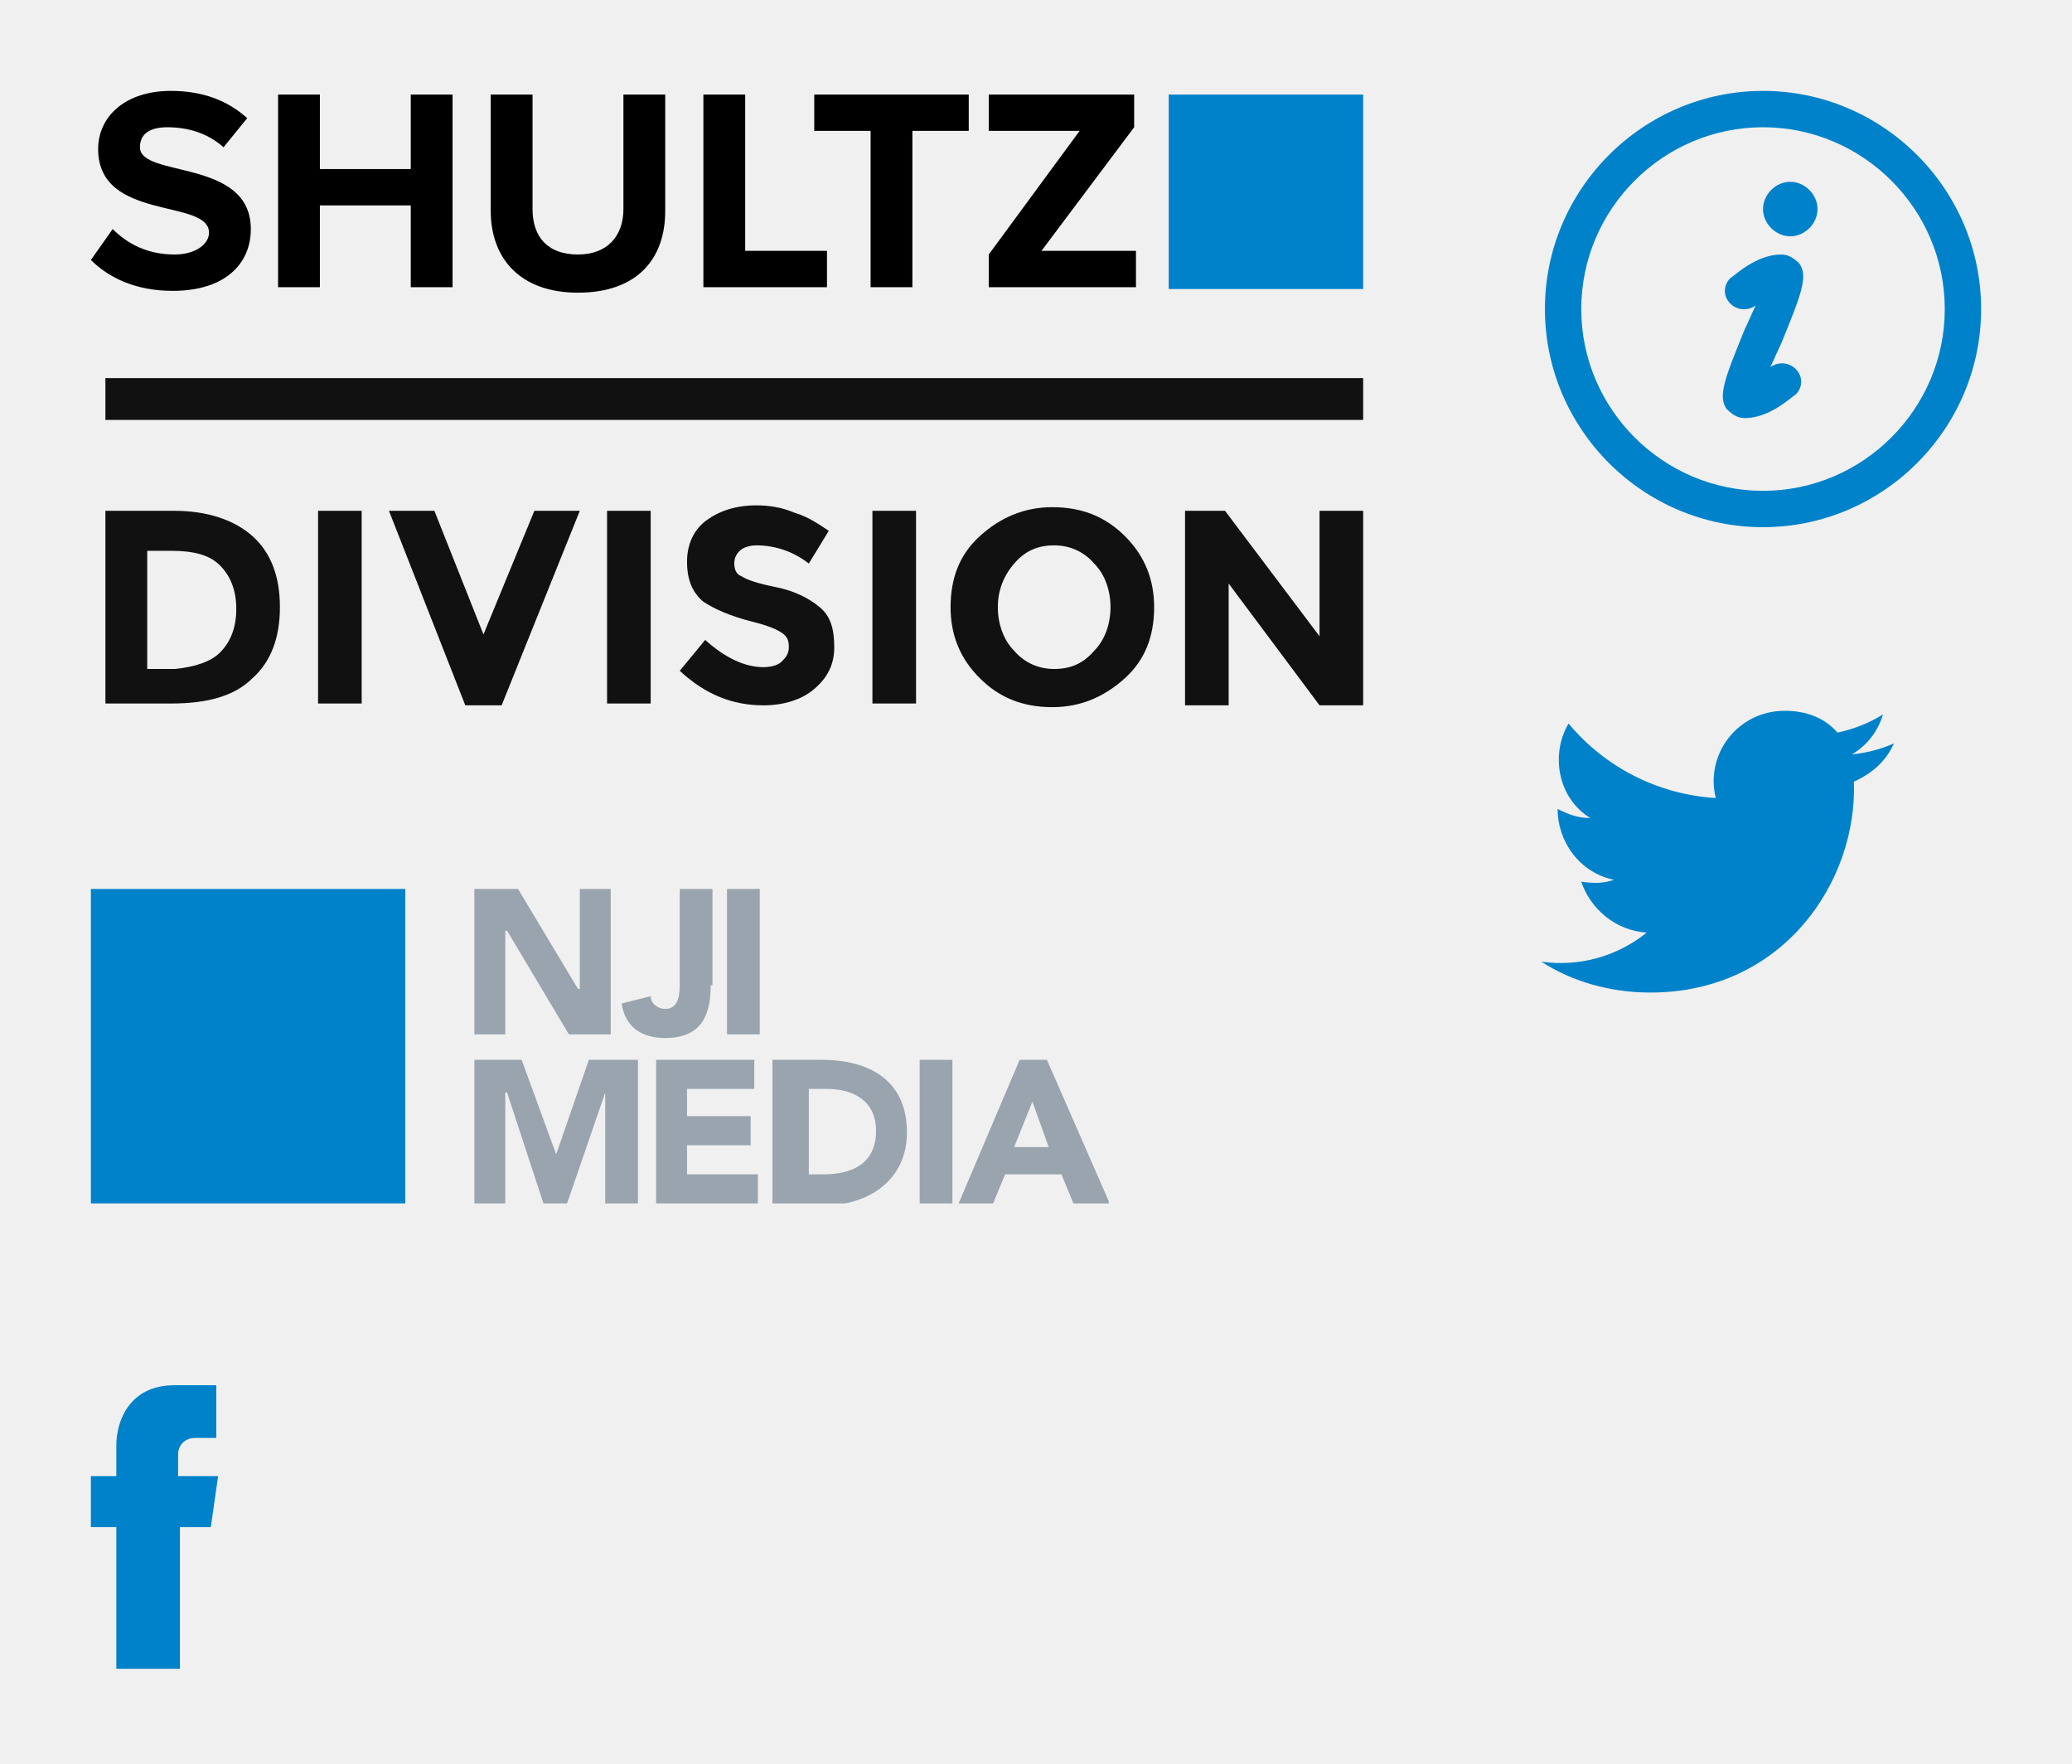
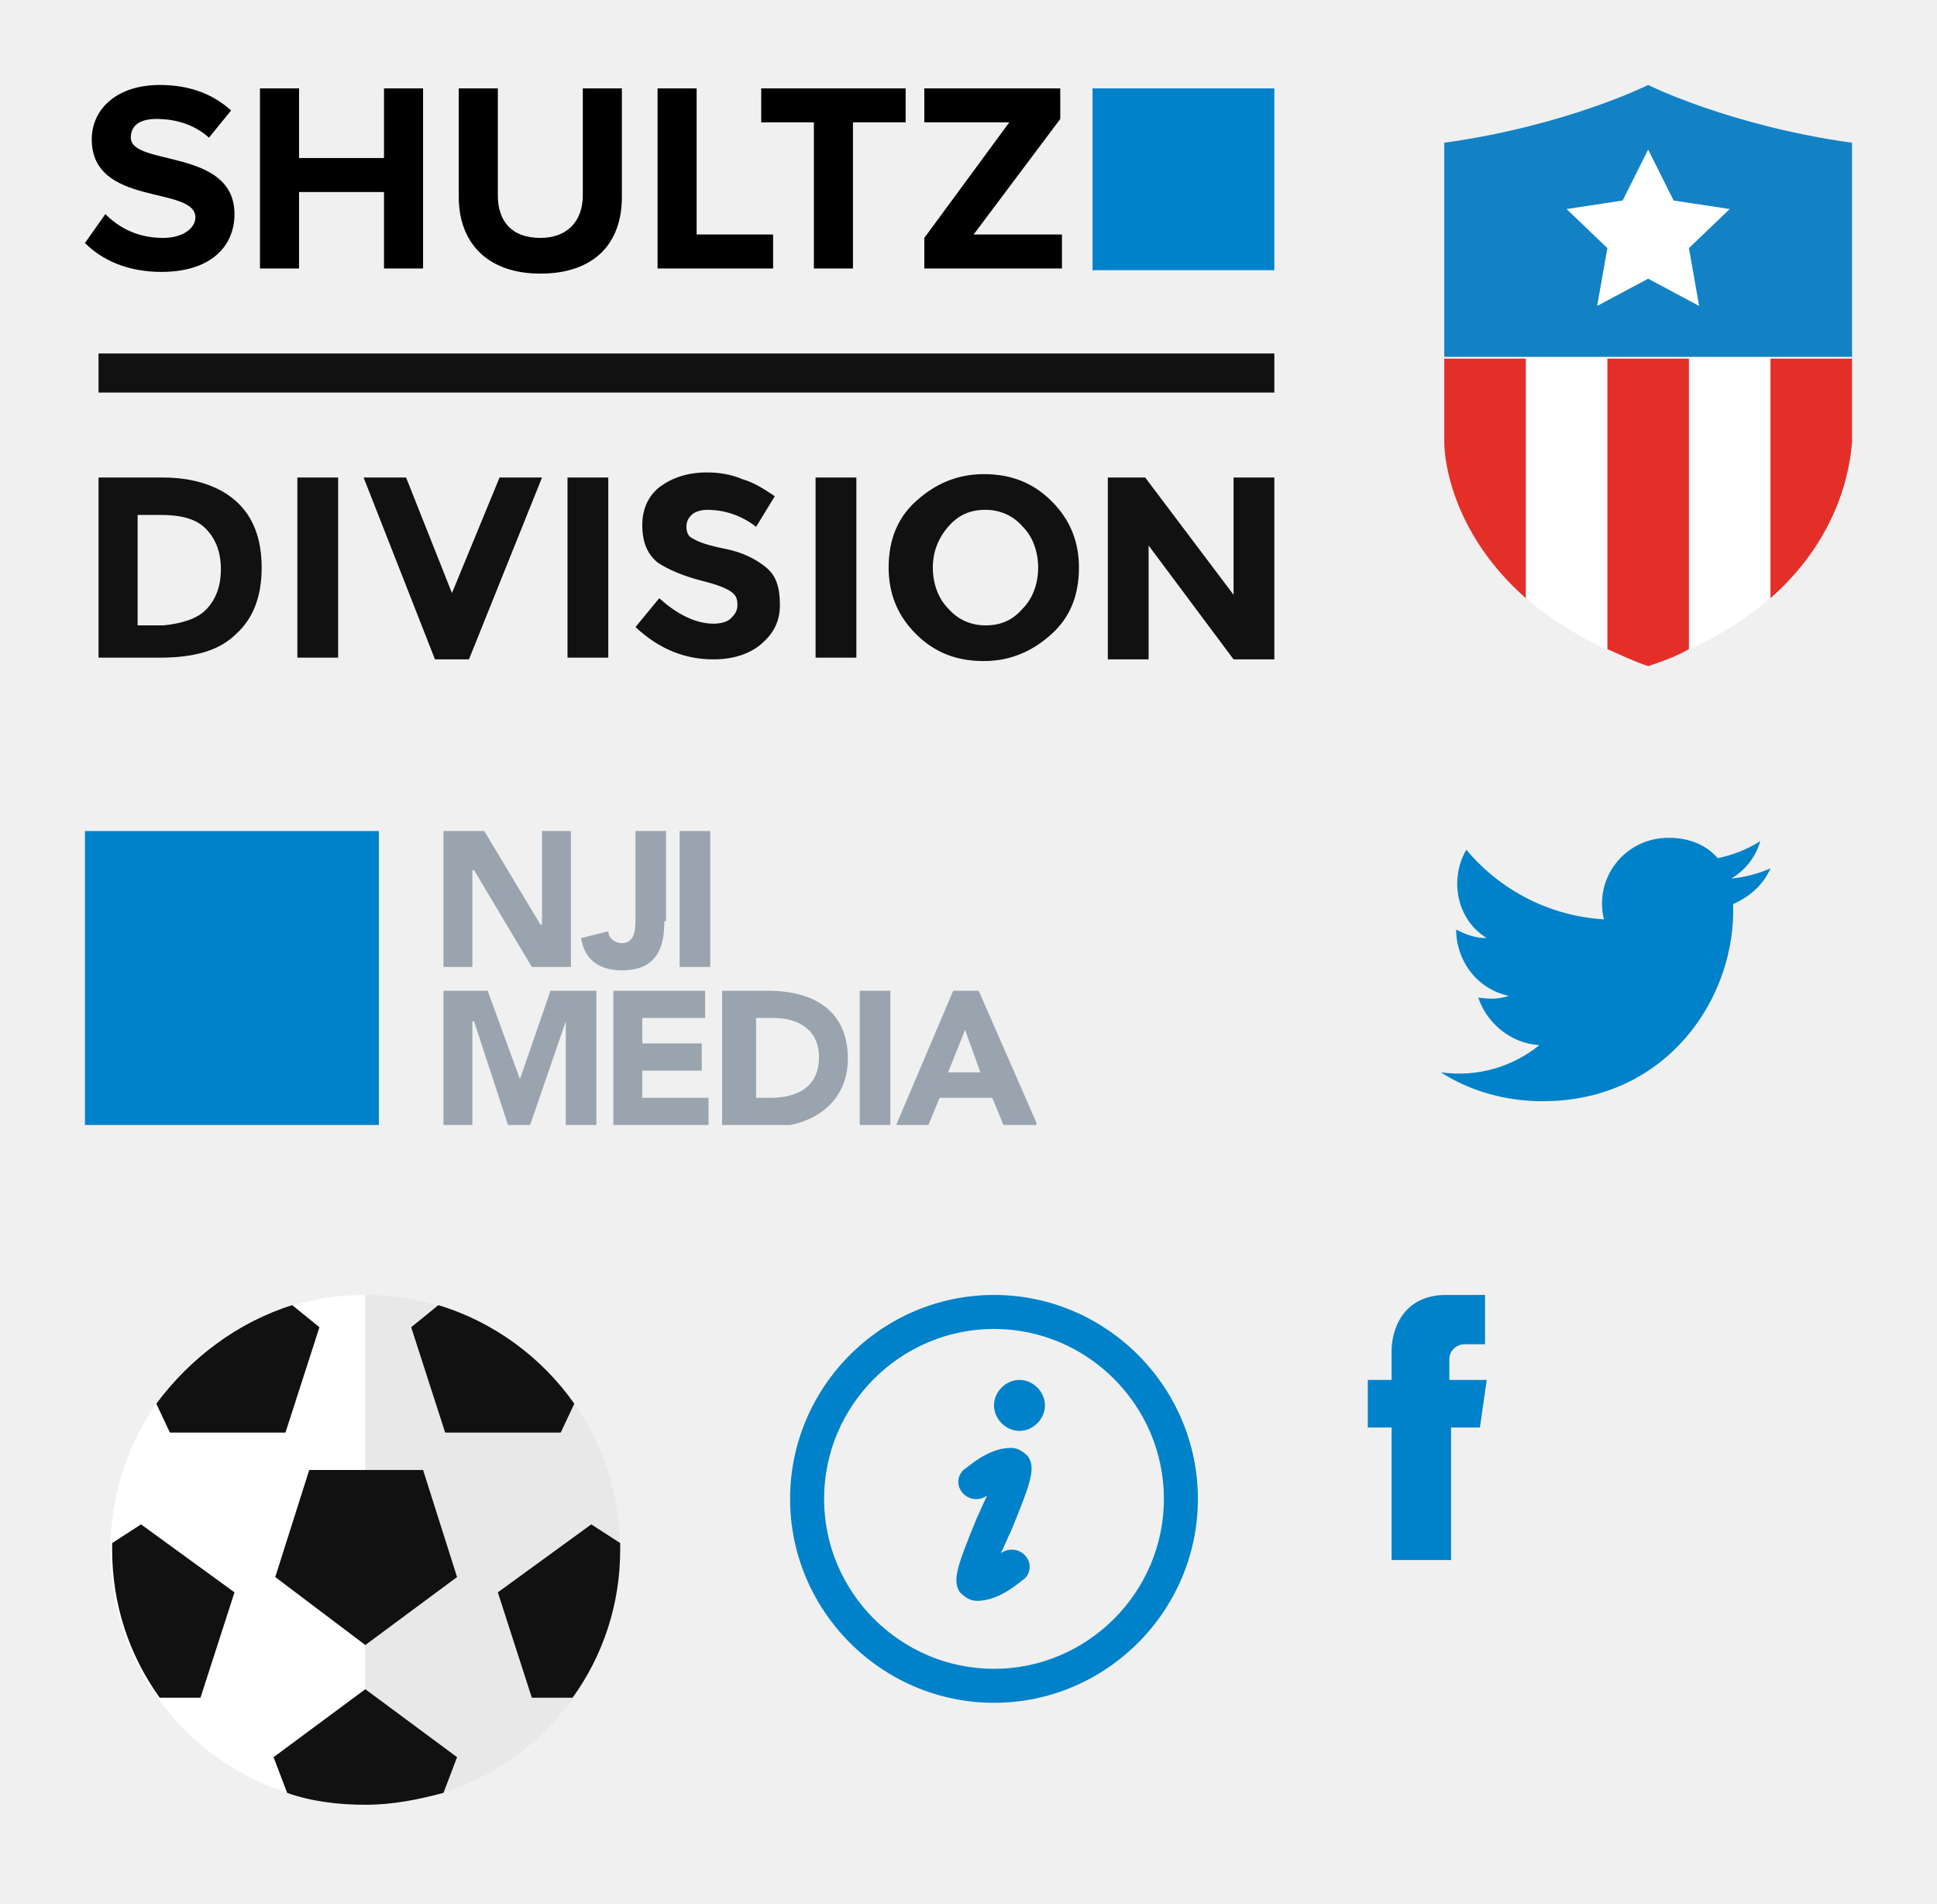
- <svg xmlns="http://www.w3.org/2000/svg" xmlns:xlink="http://www.w3.org/1999/xlink" width="114" height="97" viewBox="0 0 114 97">
-   <svg width="17" height="25.6" viewBox="-479 268.2 17 25.6" enable-background="new -474 273.2 7 15.6" id="facebook" y="71.2">
+ <svg xmlns="http://www.w3.org/2000/svg" xmlns:xlink="http://www.w3.org/1999/xlink" width="114" height="112" viewBox="0 0 114 112">
+   <svg width="17" height="25.6" viewBox="-479 268.2 17 25.6" enable-background="new -474 273.2 7 15.6" id="facebook" x="75.5" y="71.2">
    <path fill="#0082CA" d="M-467 278.2h-2.2V277c0-.6.5-.9.9-.9h1.2v-2.9h-2.3c-2.5 0-3.2 2-3.2 3.3v1.7h-1.4v2.8h1.4v7.8h3.5V281h1.7l.4-2.8z" />
  </svg>
-   <svg width="34" height="34" viewBox="-5 -5 34 34" id="icon_info" x="80">
+   <svg width="41.5" height="40" viewBox="-5 -5 41.5 40" id="icon_ball" y="71.2">
+     <path fill="#E8E8E8" d="M16.5 30c8.3 0 15-6.7 15-15s-6.7-15-15-15l-1.1 1.1v28.5l1.1.4" />
+     <path fill="#fff" d="M16.5 0c-8.3 0-15 6.7-15 15s6.7 15 15 15" />
+     <path fill="#111" d="M4.2 6.4L5 8.1h6.8l2-6.2L12.2.6c-3.2 1-6 3.1-8 5.8" />
+     <path fill="#111" d="M1.6 14.6v.4c0 3.2 1 6.2 2.8 8.7h2.4l2-6.2-5.5-4-1.7 1.1zM19.9 10.3H13.2l-2 6.3 5.3 4 5.4-4zM28.8 6.4L28 8.1h-6.8l-2-6.2L20.8.6c3.3 1 6.1 3.1 8 5.8" />
+     <path fill="#111" d="M31.5 14.6v.4c0 3.2-1 6.2-2.8 8.7h-2.4l-2-6.2 5.5-4 1.7 1.1zM21.9 27.2l-5.4-4-5.4 4 .8 2.1c1.4.5 3 .7 4.6.7 1.6 0 3.1-.3 4.6-.7l.8-2.1z" />
+   </svg>
+   <svg width="34" height="34" viewBox="-5 -5 34 34" id="icon_info" x="41.5" y="71.2">
    <path fill="#0082CA" d="M12 24C5.4 24 0 18.6 0 12S5.4 0 12 0s12 5.4 12 12-5.4 12-12 12zm0-22C6.5 2 2 6.5 2 12s4.5 10 10 10 10-4.5 10-10S17.5 2 12 2zM11 18c-.4 0-.7-.2-1-.5-.5-.7-.1-1.7 1-4.4.2-.4.4-.9.6-1.3-.4.3-1 .3-1.4-.1-.4-.4-.4-1 0-1.4.2-.1 1.4-1.3 2.8-1.3.4 0 .7.2 1 .5.5.7.1 1.7-1 4.4-.2.4-.4.9-.6 1.3.4-.3 1-.3 1.4.1.4.4.4 1 0 1.4-.2.1-1.4 1.3-2.8 1.3zM15 6.5c0 .8-.7 1.5-1.5 1.5S12 7.3 12 6.5 12.7 5 13.5 5s1.5.7 1.5 1.5" />
+   </svg>
+   <svg width="34" height="44.2" viewBox="-5 -5 34 44.2" id="icon_shield" x="80">
+     <path fill="#1382C5" d="M12 0S7.2 2.4 0 3.4v12.7h24V3.4C16.8 2.4 12 0 12 0z" />
+     <path fill="#fff" d="M24 20.4V16H0v4.4s-.6 9.4 12 13.8c12.6-4.4 12-13.8 12-13.8z" />
+     <path fill="#E42F29" d="M9.6 33.2c.7.3 1.5.7 2.4 1 .9-.3 1.7-.6 2.4-1V16.1H9.6v17.1z" />
+     <path fill="#E42F29" d="M4.8 30.2V16.1H0V21c0 1.3.6 5.5 4.8 9.2z" />
+     <path fill="#E42F29" d="M19.2 30.2V16.1H24V21c-.1 1.3-.6 5.5-4.8 9.2z" />
+     <path fill="#fff" d="M12 3.8l1.5 3 3.3.5-2.4 2.3.6 3.4-3-1.6L9 13l.6-3.4-2.4-2.3 3.3-.5z" />
  </svg>
  <svg width="66.3" height="27.3" viewBox="-5 -5 66.3 27.3" id="logo_nji" y="43.9">
    <path fill="#99A4AE" d="M26.9 0v5.5h-.1L23.5 0h-2.4v8h1.7V2.3h.1L26.3 8h2.3V0z" />
    <defs>
-       <path id="ca" d="M0 0h56v17.3H0z" />
+       <path id="ea" d="M0 0h56v17.3H0z" />
    </defs>
-     <clipPath id="cb">
-       <use xlink:href="#ca" overflow="visible" />
+     <clipPath id="eb">
+       <use xlink:href="#ea" overflow="visible" />
    </clipPath>
-     <path clip-path="url(#cb)" fill="#99A4AE" d="M34.1 5.3c0 1.5-.4 2.9-2.5 2.9-1.3 0-2.2-.6-2.4-1.9l1.6-.4c0 .4.4.7.8.7.8 0 .8-.9.8-1.5V0h1.8v5.3zM35 0h1.8v8H35zM21.1 9.4h2.6l1.9 5.2 1.8-5.2h2.7v7.9h-1.8v-6.1l-2.1 6.1h-1.3l-2-6.1h-.1v6.1h-1.7zM31.1 9.4h5.4V11h-3.7v1.5h3.5v1.6h-3.5v1.6h3.9v1.6h-5.6zM37.6 9.4h2.6c2.6 0 4.7 1.1 4.7 4 0 2.6-2.1 4-4.5 4h-2.9v-8zm1.8 6.3h.9c1.6 0 2.9-.6 2.9-2.4 0-1.6-1.2-2.3-2.7-2.3h-1v4.7zM45.6 9.4h1.8v8h-1.8zM51.1 9.4h1.5l3.5 8h-2l-.7-1.7h-3.1l-.7 1.7h-1.9l3.4-8zm.7 2.3l-1 2.5h1.9l-.9-2.5z" />
-     <path clip-path="url(#cb)" fill="#0082CA" d="M0 0h17.3v17.3H0z" />
+     <path clip-path="url(#eb)" fill="#99A4AE" d="M34.1 5.3c0 1.5-.4 2.9-2.5 2.9-1.3 0-2.2-.6-2.4-1.9l1.6-.4c0 .4.4.7.8.7.8 0 .8-.9.8-1.5V0h1.8v5.3zM35 0h1.8v8H35zM21.1 9.4h2.6l1.9 5.2 1.8-5.2h2.7v7.9h-1.8v-6.1l-2.1 6.1h-1.3l-2-6.1h-.1v6.1h-1.7zM31.1 9.4h5.4V11h-3.7v1.5h3.5v1.6h-3.5v1.6h3.9v1.6h-5.6zM37.6 9.4h2.6c2.6 0 4.7 1.1 4.7 4 0 2.6-2.1 4-4.5 4h-2.9v-8zm1.8 6.3h.9c1.6 0 2.9-.6 2.9-2.4 0-1.6-1.2-2.3-2.7-2.3h-1v4.7zM45.6 9.4h1.8v8h-1.8zM51.1 9.4h1.5l3.5 8h-2l-.7-1.7h-3.1l-.7 1.7h-1.9l3.4-8zm.7 2.3l-1 2.5h1.9l-.9-2.5z" />
+     <path clip-path="url(#eb)" fill="#0082CA" d="M0 0h17.3v17.3H0z" />
  </svg>
  <svg width="80" height="43.9" viewBox="-5 -5 80 43.9" id="logo_shultz_division">
    <path fill="#111" d="M.8 15.8H70v2.3H.8z" />
    <defs>
-       <path id="da" d="M0 0h70v33.9H0z" />
+       <path id="fa" d="M0 0h70v33.9H0z" />
    </defs>
-     <clipPath id="db">
-       <use xlink:href="#da" overflow="visible" />
+     <clipPath id="fb">
+       <use xlink:href="#fa" overflow="visible" />
    </clipPath>
-     <path clip-path="url(#db)" fill="#111" d="M8.9 24.5c1 .9 1.5 2.2 1.5 3.9 0 1.7-.5 3-1.5 3.9-1 1-2.5 1.4-4.5 1.4H.8V23.1h3.8c1.8 0 3.3.5 4.3 1.4m-1.8 6.4c.6-.6.9-1.4.9-2.4s-.3-1.8-.9-2.4c-.6-.6-1.5-.8-2.7-.8H3.1v6.5h1.5c1.1-.1 2-.4 2.5-.9" />
-     <path clip-path="url(#db)" fill="#111" d="M12.5 23.1h2.4v10.6h-2.4zM21.6 29.9l2.8-6.8h2.5l-4.3 10.7h-2l-4.2-10.7h2.5zM28.4 23.1h2.4v10.6h-2.4zM35.7 25.3c-.2.2-.3.4-.3.7s.1.6.4.7c.3.2.9.4 1.9.6s1.8.6 2.4 1.1c.6.5.8 1.2.8 2.2s-.4 1.7-1.1 2.3c-.7.6-1.7.9-2.8.9-1.7 0-3.2-.6-4.6-1.9l1.4-1.7c1.1 1 2.2 1.5 3.2 1.5.4 0 .8-.1 1-.3.2-.2.4-.4.4-.8s-.1-.6-.4-.8c-.3-.2-.8-.4-1.6-.6-1.2-.3-2.1-.7-2.7-1.1-.6-.5-.9-1.2-.9-2.2s.4-1.8 1.1-2.3c.7-.5 1.6-.8 2.7-.8.7 0 1.4.1 2.1.4.7.2 1.3.6 1.9 1L39.5 26c-.9-.7-1.9-1-2.9-1-.3 0-.7.1-.9.3" />
-     <path clip-path="url(#db)" fill="#111" d="M43 23.1h2.4v10.6H43zM56.9 32.3c-1.1 1-2.4 1.6-4 1.6s-2.9-.5-4-1.6-1.6-2.4-1.6-3.9c0-1.6.5-2.9 1.6-3.9s2.4-1.6 4-1.6 2.9.5 4 1.6 1.6 2.4 1.6 3.9c0 1.6-.5 2.9-1.6 3.9m-.8-3.9c0-.9-.3-1.8-.9-2.4-.6-.7-1.4-1-2.2-1-.9 0-1.6.3-2.2 1-.6.7-.9 1.5-.9 2.4 0 .9.3 1.8.9 2.4.6.7 1.4 1 2.2 1 .9 0 1.6-.3 2.2-1 .6-.6.9-1.5.9-2.4" />
-     <path clip-path="url(#db)" fill="#111" d="M67.6 23.1H70v10.7h-2.4l-5-6.7v6.7h-2.4V23.1h2.2l5.2 6.9z" />
-     <path clip-path="url(#db)" fill="#0082CA" d="M59.3.2H70v10.7H59.3z" />
-     <path clip-path="url(#db)" d="M0 9.3l1.2-1.7C2 8.4 3.1 9 4.6 9c1.2 0 1.9-.6 1.9-1.2C6.5 5.9.4 7.2.4 3.2.4 1.4 1.9 0 4.4 0c1.7 0 3.1.5 4.2 1.5L7.3 3.1C6.4 2.3 5.3 2 4.2 2c-1 0-1.5.4-1.5 1.1 0 1.7 6.1.6 6.1 4.5 0 1.9-1.4 3.4-4.3 3.4-2 0-3.5-.7-4.5-1.7" />
-     <path clip-path="url(#db)" d="M17.6 10.8V6.3h-5v4.5h-2.3V.2h2.3v4.1h5V.2h2.3v10.6zM22 6.6V.2h2.3v6.3c0 1.5.8 2.5 2.5 2.5 1.6 0 2.5-1 2.5-2.5V.2h2.3v6.4c0 2.7-1.6 4.5-4.8 4.5S22 9.2 22 6.6" />
-     <path clip-path="url(#db)" d="M33.7 10.8V.2H36v8.6h4.5v2zM42.9 10.8V2.2h-3.1v-2h8.5v2h-3.1v8.6zM49.4 10.8V9l5-6.8h-5v-2h8V2l-5.1 6.8h5.2v2z" />
+     <path clip-path="url(#fb)" fill="#111" d="M8.9 24.5c1 .9 1.5 2.2 1.5 3.9 0 1.7-.5 3-1.5 3.9-1 1-2.5 1.4-4.5 1.4H.8V23.1h3.8c1.8 0 3.3.5 4.3 1.4m-1.8 6.4c.6-.6.9-1.4.9-2.4s-.3-1.8-.9-2.4c-.6-.6-1.5-.8-2.7-.8H3.1v6.5h1.5c1.1-.1 2-.4 2.5-.9" />
+     <path clip-path="url(#fb)" fill="#111" d="M12.5 23.1h2.4v10.6h-2.4zM21.6 29.9l2.8-6.8h2.5l-4.3 10.7h-2l-4.2-10.7h2.5zM28.4 23.1h2.4v10.6h-2.4zM35.7 25.3c-.2.2-.3.4-.3.7s.1.6.4.7c.3.2.9.4 1.9.6s1.8.6 2.4 1.1c.6.5.8 1.2.8 2.2s-.4 1.7-1.1 2.3c-.7.6-1.7.9-2.8.9-1.7 0-3.2-.6-4.6-1.9l1.4-1.7c1.1 1 2.2 1.5 3.2 1.5.4 0 .8-.1 1-.3.2-.2.4-.4.4-.8s-.1-.6-.4-.8c-.3-.2-.8-.4-1.6-.6-1.2-.3-2.1-.7-2.7-1.1-.6-.5-.9-1.2-.9-2.2s.4-1.8 1.1-2.3c.7-.5 1.6-.8 2.7-.8.7 0 1.4.1 2.1.4.7.2 1.3.6 1.9 1L39.5 26c-.9-.7-1.9-1-2.9-1-.3 0-.7.1-.9.3" />
+     <path clip-path="url(#fb)" fill="#111" d="M43 23.1h2.4v10.6H43zM56.9 32.3c-1.1 1-2.4 1.6-4 1.6s-2.9-.5-4-1.6-1.6-2.4-1.6-3.9c0-1.6.5-2.9 1.6-3.9s2.4-1.6 4-1.6 2.9.5 4 1.6 1.6 2.4 1.6 3.9c0 1.6-.5 2.9-1.6 3.9m-.8-3.9c0-.9-.3-1.8-.9-2.4-.6-.7-1.4-1-2.2-1-.9 0-1.6.3-2.2 1-.6.7-.9 1.5-.9 2.4 0 .9.3 1.8.9 2.4.6.7 1.4 1 2.2 1 .9 0 1.6-.3 2.2-1 .6-.6.9-1.5.9-2.4" />
+     <path clip-path="url(#fb)" fill="#111" d="M67.6 23.1H70v10.7h-2.4l-5-6.7v6.7h-2.4V23.1h2.2l5.2 6.9z" />
+     <path clip-path="url(#fb)" fill="#0082CA" d="M59.3.2H70v10.7H59.3z" />
+     <path clip-path="url(#fb)" d="M0 9.3l1.2-1.7C2 8.4 3.1 9 4.6 9c1.2 0 1.9-.6 1.9-1.2C6.5 5.9.4 7.2.4 3.2.4 1.4 1.9 0 4.4 0c1.7 0 3.1.5 4.2 1.5L7.3 3.1C6.4 2.3 5.3 2 4.2 2c-1 0-1.5.4-1.5 1.1 0 1.7 6.1.6 6.1 4.5 0 1.9-1.4 3.4-4.3 3.4-2 0-3.5-.7-4.5-1.7" />
+     <path clip-path="url(#fb)" d="M17.6 10.8V6.3h-5v4.5h-2.3V.2h2.3v4.1h5V.2h2.3v10.6zM22 6.6V.2h2.3v6.3c0 1.5.8 2.5 2.5 2.5 1.6 0 2.5-1 2.5-2.5V.2h2.3v6.4c0 2.7-1.6 4.5-4.8 4.5S22 9.2 22 6.6" />
+     <path clip-path="url(#fb)" d="M33.7 10.8V.2H36v8.6h4.5v2zM42.9 10.8V2.2h-3.1v-2h8.5v2h-3.1v8.6zM49.4 10.8V9l5-6.8h-5v-2h8V2l-5.1 6.8h5.2v2z" />
  </svg>
-   <svg width="29.3" height="25.6" viewBox="-473.6 268.2 29.3 25.6" enable-background="new -468.6 273.2 19.3 15.6" id="twitter" x="80" y="34">
+   <svg width="29.3" height="25.6" viewBox="-473.6 268.2 29.3 25.6" enable-background="new -468.6 273.2 19.3 15.6" id="twitter" x="80" y="44.2">
    <path fill="#0082CA" d="M-449.4 275.1c-.7.3-1.4.5-2.3.6.8-.5 1.4-1.2 1.7-2.2-.8.5-1.6.8-2.5 1-.7-.8-1.7-1.2-2.9-1.2-2.6 0-4.4 2.4-3.8 4.8-3.2-.2-6.1-1.7-8.1-4.1-1 1.7-.6 4.1 1.2 5.2-.7 0-1.2-.2-1.8-.5 0 1.8 1.2 3.5 3.1 3.9-.6.2-1.1.2-1.8.1.5 1.5 1.9 2.7 3.6 2.8-1.6 1.3-3.7 1.9-5.8 1.6 1.7 1.1 3.8 1.7 6 1.7 7.3 0 11.4-6.1 11.2-11.6 1.1-.5 1.8-1.2 2.2-2.1z" />
  </svg>
</svg>
